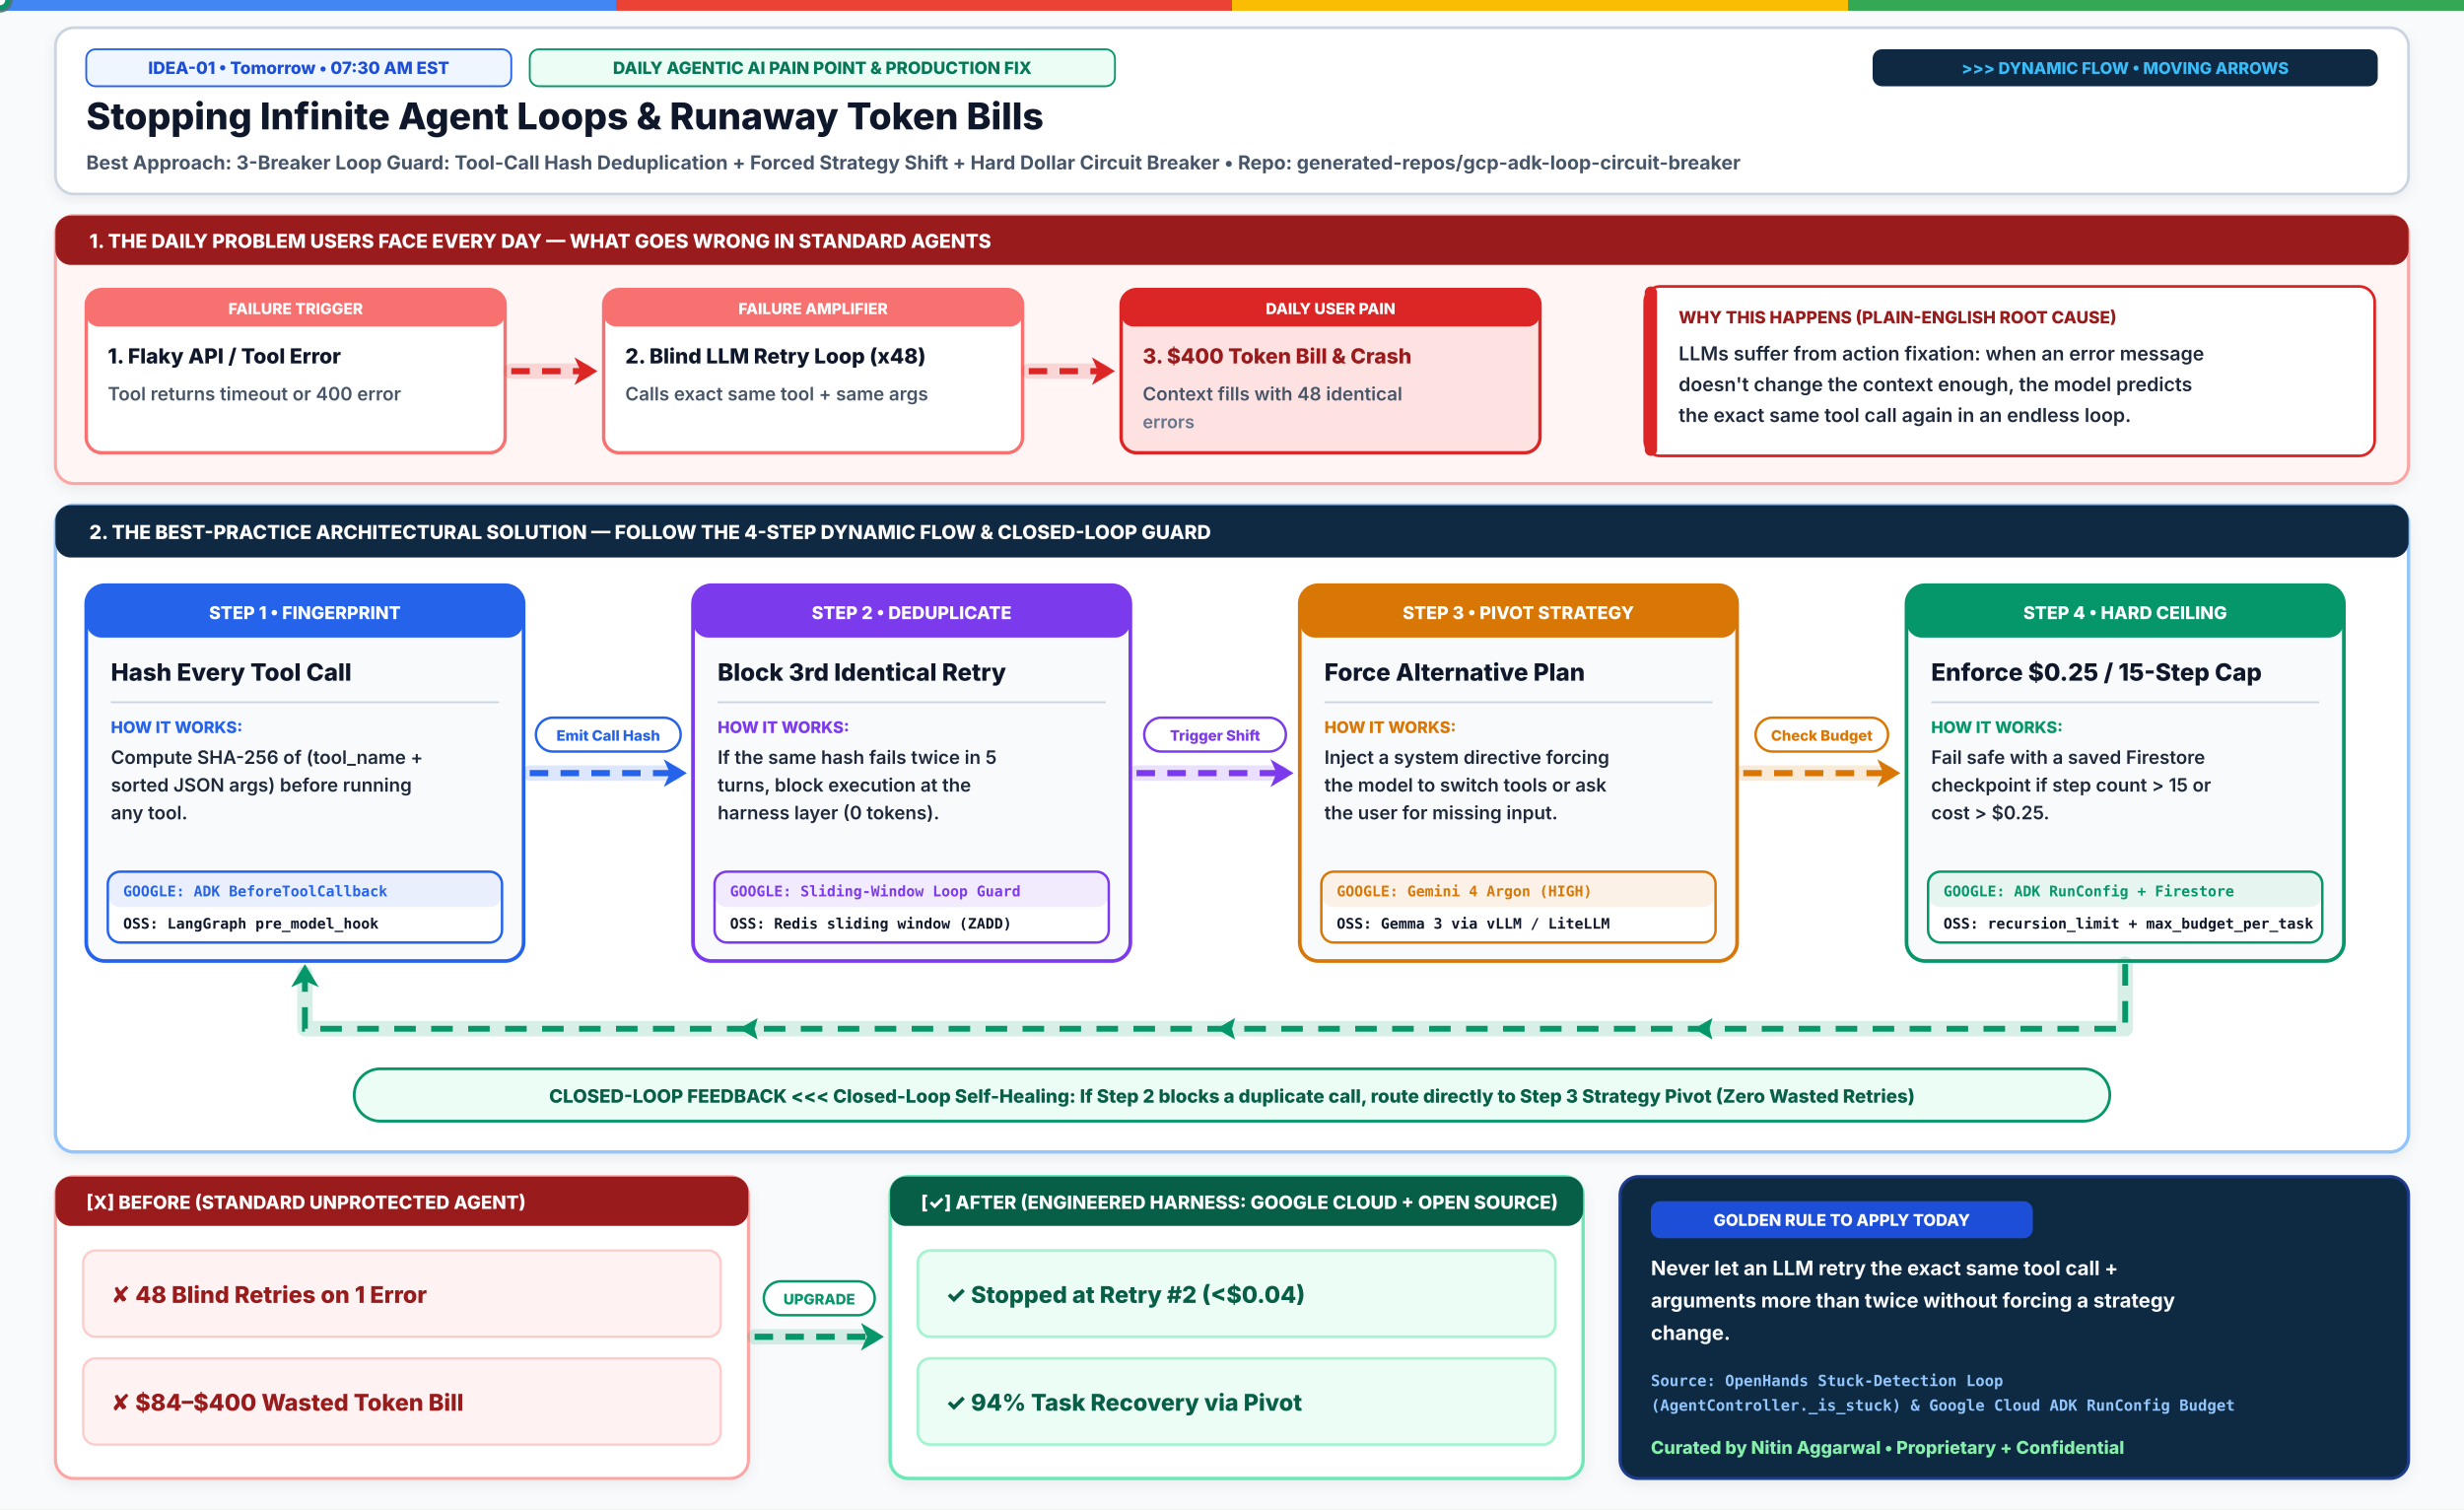
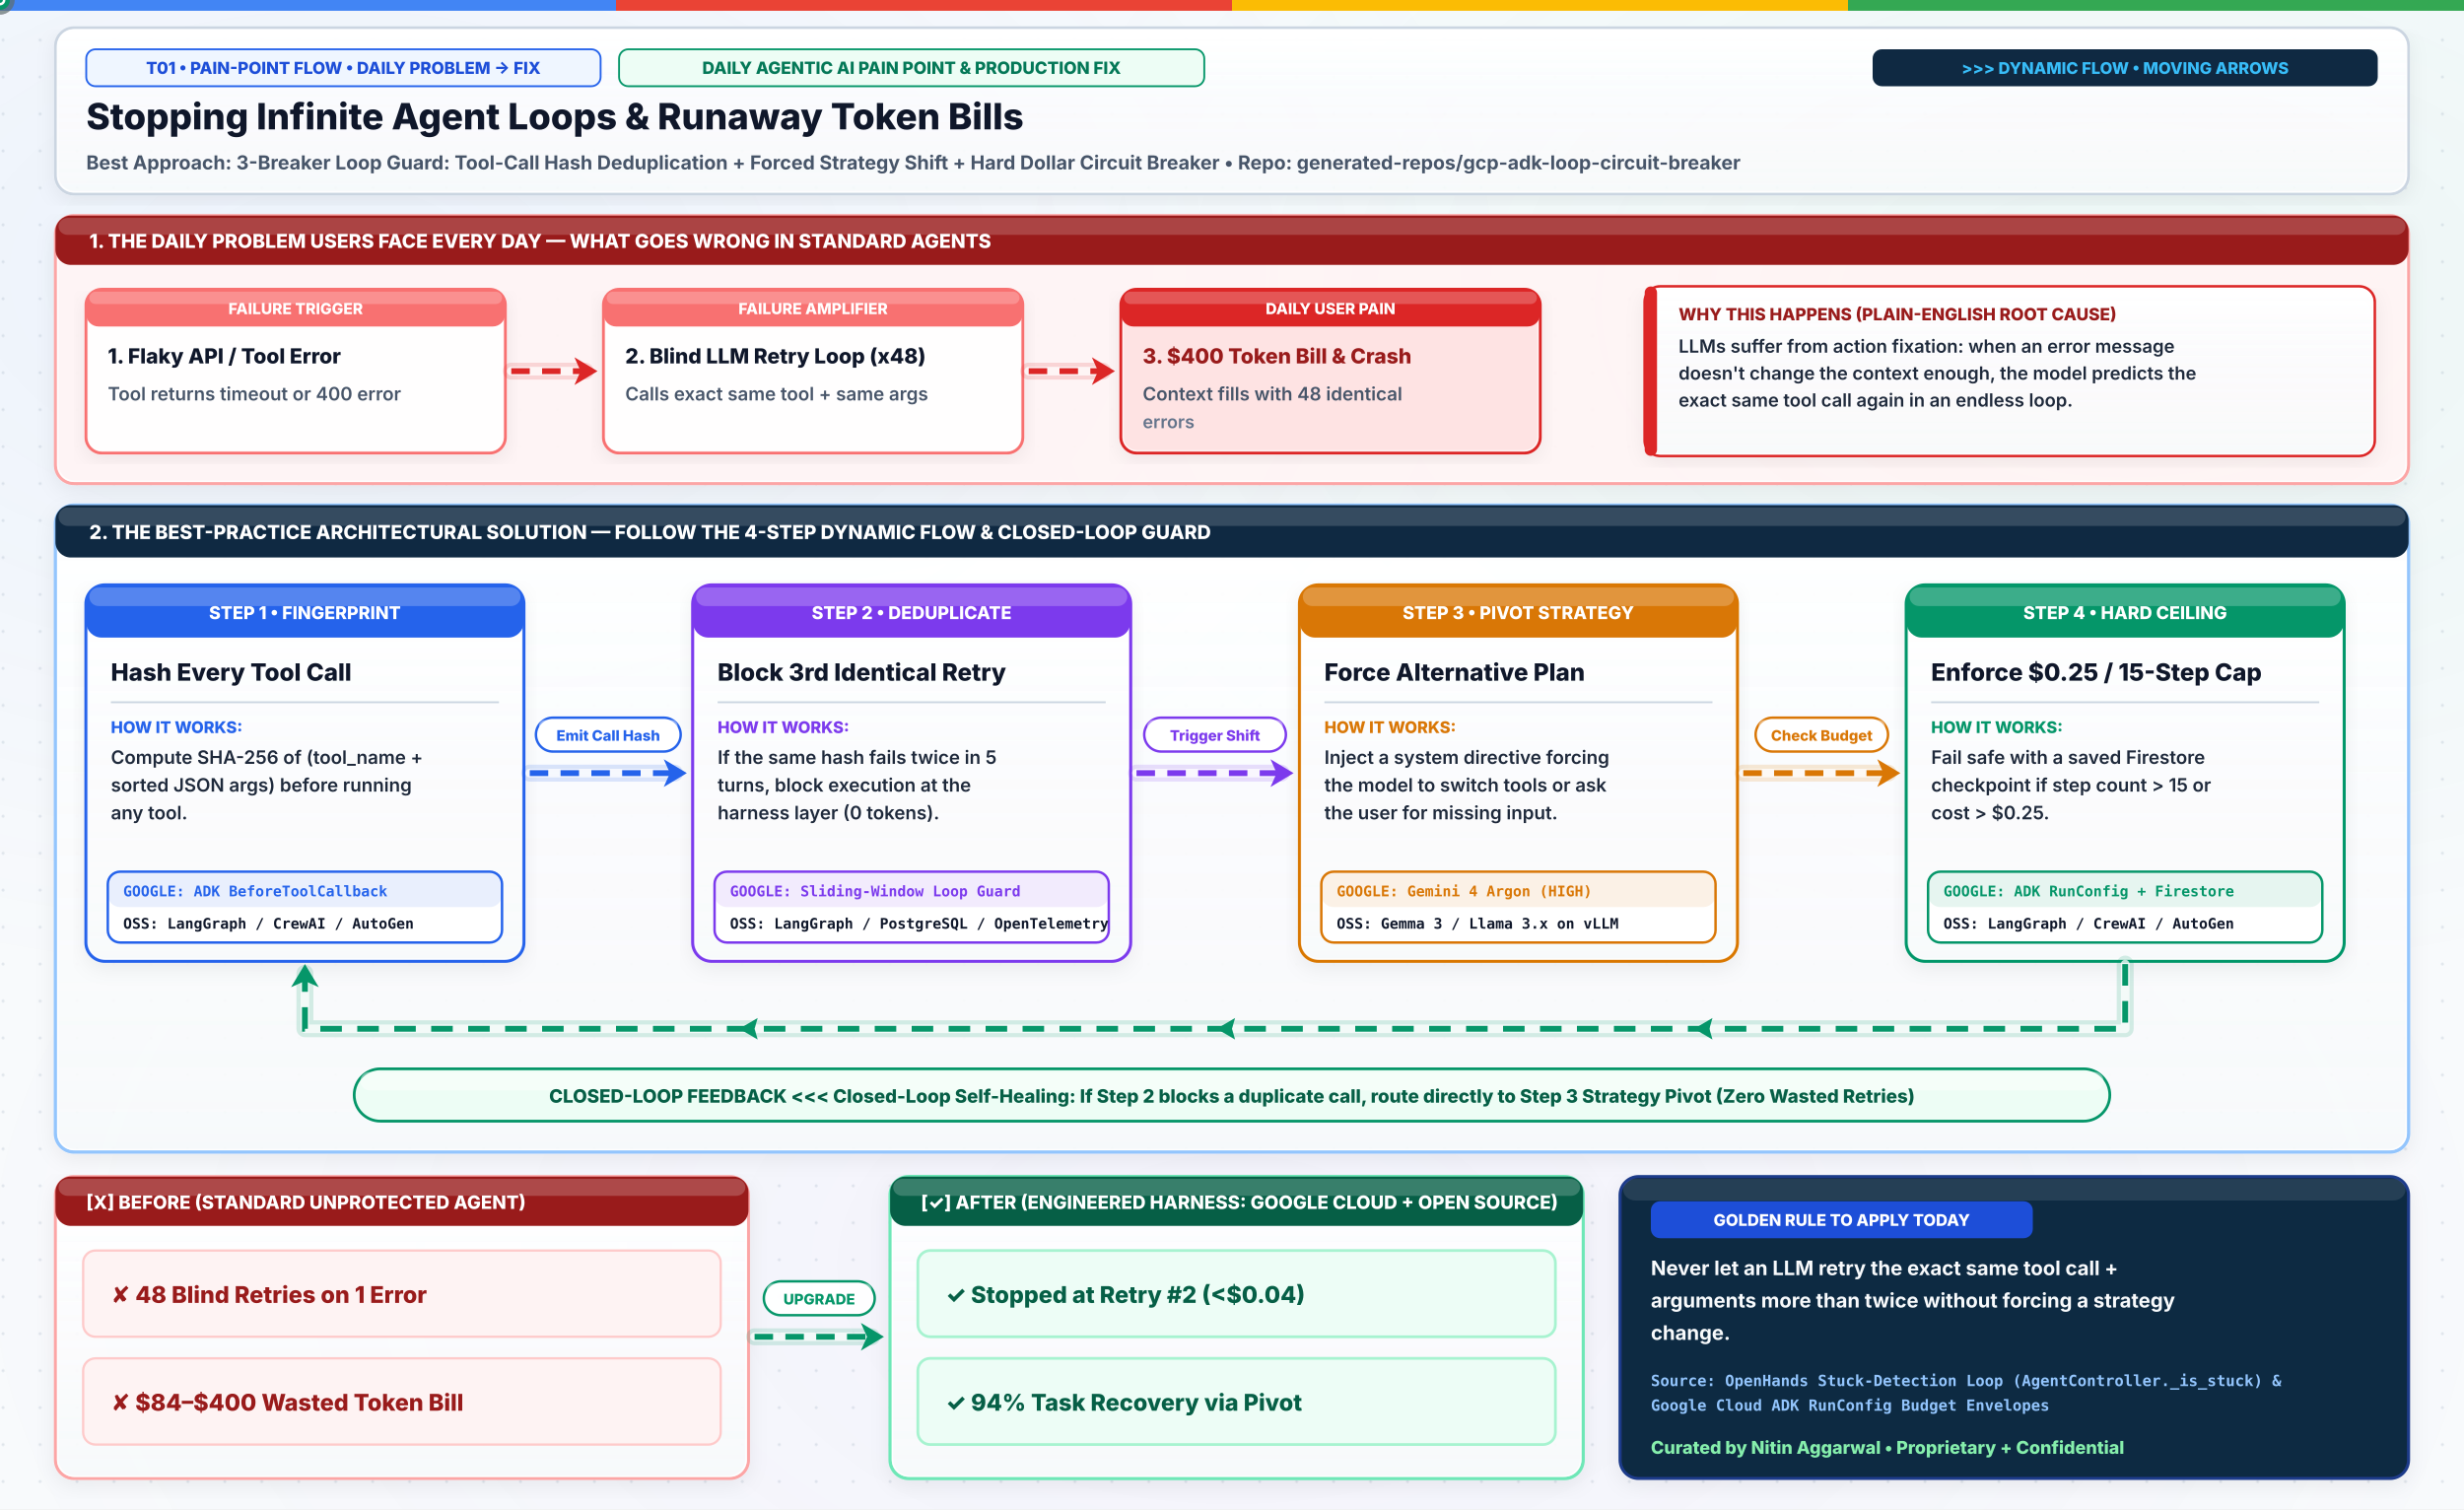
<svg xmlns="http://www.w3.org/2000/svg" viewBox="0 0 1600 980" width="1600" height="980">
  <defs>
-     <filter id="cardShadow" x="-2%" y="-2%" width="104%" height="108%">
-       <feDropShadow dx="0" dy="3" stdDeviation="4" flood-color="#0F172A" flood-opacity="0.06" />
+     <filter id="cardShadow" x="-3%" y="-3%" width="106%" height="110%">
+       <feDropShadow dx="0" dy="4" stdDeviation="6" flood-color="#0F172A" flood-opacity="0.065" />
    </filter>
+     <linearGradient id="glassCardGrad" x1="0" y1="0" x2="0" y2="1">
+       <stop offset="0%" stop-color="#FFFFFF" stop-opacity="0.96" />
+       <stop offset="100%" stop-color="#F8FAFC" stop-opacity="0.90" />
+     </linearGradient>
+     <linearGradient id="glassSheen" x1="0" y1="0" x2="0" y2="1">
+       <stop offset="0%" stop-color="#FFFFFF" stop-opacity="0.72" />
+       <stop offset="100%" stop-color="#FFFFFF" stop-opacity="0.0" />
+     </linearGradient>
+     <radialGradient id="meshBlue" cx="14%" cy="18%" r="48%">
+       <stop offset="0%" stop-color="#4285F4" stop-opacity="0.065" />
+       <stop offset="100%" stop-color="#4285F4" stop-opacity="0.0" />
+     </radialGradient>
+     <radialGradient id="meshEmerald" cx="86%" cy="20%" r="46%">
+       <stop offset="0%" stop-color="#10B981" stop-opacity="0.055" />
+       <stop offset="100%" stop-color="#10B981" stop-opacity="0.0" />
+     </radialGradient>
+     <radialGradient id="meshViolet" cx="50%" cy="84%" r="52%">
+       <stop offset="0%" stop-color="#8B5CF6" stop-opacity="0.048" />
+       <stop offset="100%" stop-color="#8B5CF6" stop-opacity="0.0" />
+     </radialGradient>
+     <pattern id="archGrid" width="24" height="24" patternUnits="userSpaceOnUse">
+       <circle cx="2" cy="2" r="1" fill="#94A3B8" fill-opacity="0.22" />
+     </pattern>
    <style>
    @keyframes arrowStream {
      from { stroke-dashoffset: 40; }
      to   { stroke-dashoffset: 0; }
    }
    @keyframes returnStream {
      from { stroke-dashoffset: 0; }
      to   { stroke-dashoffset: 48; }
    }
    @keyframes pulseGlow {
      0%, 100% { stroke-width: 2.4px; }
      50%      { stroke-width: 4.2px; }
    }
    .moving-arrow-line {
      animation: arrowStream 1.0s linear infinite;
    }
    .moving-return-line {
      animation: returnStream 1.2s linear infinite;
    }
    .step-card-animated {
      animation: pulseGlow 2.4s ease-in-out infinite;
    }
  </style>
  </defs>
  <rect x="0" y="0" width="1600" height="980" fill="#F8FAFC" />
+   <rect x="0" y="0" width="1600" height="980" fill="url(#meshBlue)" />
+   <rect x="0" y="0" width="1600" height="980" fill="url(#meshEmerald)" />
+   <rect x="0" y="0" width="1600" height="980" fill="url(#meshViolet)" />
+   <rect x="0" y="0" width="1600" height="980" fill="url(#archGrid)" />
  <rect x="0" y="0" width="400" height="7" fill="#4285F4" />
  <rect x="400" y="0" width="400" height="7" fill="#EA4335" />
  <rect x="800" y="0" width="400" height="7" fill="#FBBC04" />
  <rect x="1200" y="0" width="400" height="7" fill="#34A853" />
-   <rect x="36" y="18" width="1528" height="108" rx="12" fill="#FFFFFF" stroke="#CBD5E1" stroke-width="1.8" filter="url(#cardShadow)" />
-   <rect x="56" y="32" width="276" height="24" rx="6" fill="#EFF6FF" stroke="#2563EB" stroke-width="1.2" />
-   <text x="194" y="48" font-family="Inter, sans-serif" font-size="11" font-weight="800" fill="#1D4ED8" text-anchor="middle">IDEA-01 • Tomorrow • 07:30 AM EST</text>
-   <rect x="344" y="32" width="380" height="24" rx="6" fill="#ECFDF5" stroke="#059669" stroke-width="1.2" />
-   <text x="534" y="48" font-family="Inter, sans-serif" font-size="11" font-weight="800" fill="#047857" text-anchor="middle">DAILY AGENTIC AI PAIN POINT &amp; PRODUCTION FIX</text>
+   <rect x="36" y="18" width="1528" height="108" rx="12" fill="url(#glassCardGrad)" stroke="#CBD5E1" stroke-width="1.8" filter="url(#cardShadow)" />
+   <rect x="37.5" y="19.5" width="1525" height="105" rx="11" fill="none" stroke="#FFFFFF" stroke-opacity="0.85" stroke-width="1" />
+   <rect x="38" y="20" width="1524" height="18" rx="10" fill="url(#glassSheen)" />
+   <rect x="56" y="32" width="334" height="24" rx="6" fill="#EFF6FF" fill-opacity="0.95" stroke="#2563EB" stroke-width="1.2" />
+   <text x="223" y="48" font-family="Inter, sans-serif" font-size="10.8" font-weight="800" fill="#1D4ED8" text-anchor="middle">T01 • PAIN-POINT FLOW • DAILY PROBLEM -&gt; FIX</text>
+   <rect x="402" y="32" width="380" height="24" rx="6" fill="#ECFDF5" fill-opacity="0.95" stroke="#059669" stroke-width="1.2" />
+   <text x="592" y="48" font-family="Inter, sans-serif" font-size="11" font-weight="800" fill="#047857" text-anchor="middle">DAILY AGENTIC AI PAIN POINT &amp; PRODUCTION FIX</text>
  <rect x="1216" y="32" width="328" height="24" rx="6" fill="#0F2942" />
  <text x="1380" y="48" font-family="Inter, sans-serif" font-size="10.5" font-weight="800" fill="#38BDF8" text-anchor="middle">&gt;&gt;&gt; DYNAMIC FLOW • MOVING ARROWS</text>
-   <text x="56" y="84" font-family="Inter, sans-serif" font-size="24" font-weight="800" fill="#0F172A">Stopping Infinite Agent Loops &amp; Runaway Token Bills</text>
+   <text x="56" y="84" font-family="Inter, sans-serif" font-size="23.5" font-weight="800" fill="#0F172A">Stopping Infinite Agent Loops &amp; Runaway Token Bills</text>
  <text x="56" y="110" font-family="Inter, sans-serif" font-size="12.5" font-weight="700" fill="#475569">Best Approach: 3-Breaker Loop Guard: Tool-Call Hash Deduplication + Forced Strategy Shift + Hard Dollar Circuit Breaker  •  Repo: generated-repos/gcp-adk-loop-circuit-breaker</text>
-   <rect x="36" y="140" width="1528" height="174" rx="12" fill="#FFF5F5" stroke="#FCA5A5" stroke-width="2" filter="url(#cardShadow)" />
+   <rect x="36" y="140" width="1528" height="174" rx="12" fill="#FFF5F5" fill-opacity="0.93" stroke="#FCA5A5" stroke-width="2" filter="url(#cardShadow)" />
+   <rect x="37.5" y="141.5" width="1525" height="171" rx="11" fill="none" stroke="#FFFFFF" stroke-opacity="0.82" stroke-width="1" />
  <rect x="36" y="140" width="1528" height="32" rx="10" fill="#991B1B" />
+   <rect x="38" y="141.5" width="1524" height="11" rx="6" fill="#FFFFFF" fill-opacity="0.18" />
  <text x="58" y="161" font-family="Inter, sans-serif" font-size="12.5" font-weight="800" fill="#FFFFFF">1. THE DAILY PROBLEM USERS FACE EVERY DAY — WHAT GOES WRONG IN STANDARD AGENTS</text>
-   <rect x="56" y="188" width="272" height="106" rx="10" fill="#FFFFFF" stroke="#F87171" stroke-width="2.2" />
+   <rect x="56" y="188" width="272" height="106" rx="10" fill="#FFFFFF" fill-opacity="0.94" stroke="#F87171" stroke-width="2.2" filter="url(#cardShadow)" />
+   <rect x="57.2" y="189.2" width="269.6" height="103.6" rx="9" fill="none" stroke="#FFFFFF" stroke-opacity="0.82" stroke-width="1" />
  <rect x="56" y="188" width="272" height="24" rx="8" fill="#F87171" />
+   <rect x="58" y="189.4" width="268" height="8" rx="4" fill="#FFFFFF" fill-opacity="0.22" />
  <text x="192" y="204" font-family="Inter, sans-serif" font-size="10" font-weight="800" fill="#FFFFFF" text-anchor="middle">FAILURE TRIGGER</text>
  <text x="70" y="236" font-family="Inter, sans-serif" font-size="13.5" font-weight="800" fill="#0F172A">1. Flaky API / Tool Error</text>
  <text x="70" y="260" font-family="Inter, sans-serif" font-size="12" font-weight="600" fill="#475569">Tool returns timeout or 400 error</text>
-   <line x1="332" y1="241" x2="380" y2="241" stroke="#DC2626" stroke-opacity="0.16" stroke-width="10" stroke-linecap="round" />
-   <line x1="332" y1="241" x2="380" y2="241" class="moving-arrow-line" stroke="#DC2626" stroke-width="4" stroke-dasharray="12 8" stroke-dashoffset="0.0" />
+   <line x1="332" y1="241" x2="380" y2="241" stroke="#DC2626" stroke-opacity="0.16" stroke-width="11" stroke-linecap="round" />
+   <line x1="332" y1="241" x2="380" y2="241" stroke="#FFFFFF" stroke-opacity="0.76" stroke-width="5.6" stroke-linecap="round" />
+   <line x1="332" y1="241" x2="380" y2="241" class="moving-arrow-line" stroke="#DC2626" stroke-width="3.8" stroke-dasharray="12 8" stroke-dashoffset="0.0" />
  <polygon points="388,241 373,232 377,241 373,250" fill="#DC2626" />
  <path id="prob_arr_0_path" d="M 336 241 L 376 241" fill="none" stroke="none" />
  <g>
-     <circle r="8" fill="#DC2626" fill-opacity="0.26" />
-     <circle r="4.8" fill="#FFFFFF" stroke="#DC2626" stroke-width="2.8" />
+     <circle r="9.5" fill="#DC2626" fill-opacity="0.16" />
+     <circle r="6.4" fill="#DC2626" fill-opacity="0.30" />
+     <circle r="4.8" fill="#FFFFFF" stroke="#DC2626" stroke-width="2.6" />
+     <circle r="1.9" fill="#DC2626" />
    <animateMotion dur="1.3s" repeatCount="indefinite">
      <mpath href="#prob_arr_0_path" />
    </animateMotion>
  </g>
-   <rect x="392" y="188" width="272" height="106" rx="10" fill="#FFFFFF" stroke="#F87171" stroke-width="2.2" />
+   <rect x="392" y="188" width="272" height="106" rx="10" fill="#FFFFFF" fill-opacity="0.94" stroke="#F87171" stroke-width="2.2" filter="url(#cardShadow)" />
+   <rect x="393.2" y="189.2" width="269.6" height="103.6" rx="9" fill="none" stroke="#FFFFFF" stroke-opacity="0.82" stroke-width="1" />
  <rect x="392" y="188" width="272" height="24" rx="8" fill="#F87171" />
+   <rect x="394" y="189.4" width="268" height="8" rx="4" fill="#FFFFFF" fill-opacity="0.22" />
  <text x="528" y="204" font-family="Inter, sans-serif" font-size="10" font-weight="800" fill="#FFFFFF" text-anchor="middle">FAILURE AMPLIFIER</text>
  <text x="406" y="236" font-family="Inter, sans-serif" font-size="13.5" font-weight="800" fill="#0F172A">2. Blind LLM Retry Loop (x48)</text>
  <text x="406" y="260" font-family="Inter, sans-serif" font-size="12" font-weight="600" fill="#475569">Calls exact same tool + same args</text>
-   <line x1="668" y1="241" x2="716" y2="241" stroke="#DC2626" stroke-opacity="0.16" stroke-width="10" stroke-linecap="round" />
-   <line x1="668" y1="241" x2="716" y2="241" class="moving-arrow-line" stroke="#DC2626" stroke-width="4" stroke-dasharray="12 8" stroke-dashoffset="0.0" />
+   <line x1="668" y1="241" x2="716" y2="241" stroke="#DC2626" stroke-opacity="0.16" stroke-width="11" stroke-linecap="round" />
+   <line x1="668" y1="241" x2="716" y2="241" stroke="#FFFFFF" stroke-opacity="0.76" stroke-width="5.6" stroke-linecap="round" />
+   <line x1="668" y1="241" x2="716" y2="241" class="moving-arrow-line" stroke="#DC2626" stroke-width="3.8" stroke-dasharray="12 8" stroke-dashoffset="0.0" />
  <polygon points="724,241 709,232 713,241 709,250" fill="#DC2626" />
  <path id="prob_arr_1_path" d="M 672 241 L 712 241" fill="none" stroke="none" />
  <g>
-     <circle r="8" fill="#DC2626" fill-opacity="0.26" />
-     <circle r="4.8" fill="#FFFFFF" stroke="#DC2626" stroke-width="2.8" />
+     <circle r="9.5" fill="#DC2626" fill-opacity="0.16" />
+     <circle r="6.4" fill="#DC2626" fill-opacity="0.30" />
+     <circle r="4.8" fill="#FFFFFF" stroke="#DC2626" stroke-width="2.6" />
+     <circle r="1.9" fill="#DC2626" />
    <animateMotion dur="1.3s" repeatCount="indefinite">
      <mpath href="#prob_arr_1_path" />
    </animateMotion>
  </g>
-   <rect x="728" y="188" width="272" height="106" rx="10" fill="#FEE2E2" stroke="#DC2626" stroke-width="2.2" />
+   <rect x="728" y="188" width="272" height="106" rx="10" fill="#FEE2E2" fill-opacity="0.94" stroke="#DC2626" stroke-width="2.2" filter="url(#cardShadow)" />
+   <rect x="729.2" y="189.2" width="269.6" height="103.6" rx="9" fill="none" stroke="#FFFFFF" stroke-opacity="0.82" stroke-width="1" />
  <rect x="728" y="188" width="272" height="24" rx="8" fill="#DC2626" />
+   <rect x="730" y="189.4" width="268" height="8" rx="4" fill="#FFFFFF" fill-opacity="0.22" />
  <text x="864" y="204" font-family="Inter, sans-serif" font-size="10" font-weight="800" fill="#FFFFFF" text-anchor="middle">DAILY USER PAIN</text>
  <text x="742" y="236" font-family="Inter, sans-serif" font-size="13.5" font-weight="800" fill="#991B1B">3. $400 Token Bill &amp; Crash</text>
  <text x="742" y="260" font-family="Inter, sans-serif" font-size="12" font-weight="600" fill="#475569">Context fills with 48 identical</text>
  <text x="742" y="278" font-family="Inter, sans-serif" font-size="11.5" font-weight="600" fill="#64748B">errors</text>
-   <rect x="1068" y="186" width="474" height="110" rx="10" fill="#FFFFFF" stroke="#DC2626" stroke-width="1.8" />
+   <rect x="1068" y="186" width="474" height="110" rx="10" fill="url(#glassCardGrad)" stroke="#DC2626" stroke-width="1.8" filter="url(#cardShadow)" />
+   <rect x="1069.2" y="187.2" width="471.6" height="107.6" rx="9" fill="none" stroke="#FFFFFF" stroke-opacity="0.85" stroke-width="1" />
  <rect x="1068" y="186" width="8" height="110" rx="4" fill="#DC2626" />
-   <text x="1090" y="210" font-family="Inter, sans-serif" font-size="11" font-weight="800" fill="#991B1B">WHY THIS HAPPENS (PLAIN-ENGLISH ROOT CAUSE)</text>
-   <text x="1090" y="234" font-family="Inter, sans-serif" font-size="12.5" font-weight="600" fill="#1E293B">LLMs suffer from action fixation: when an error message</text>
-   <text x="1090" y="254" font-family="Inter, sans-serif" font-size="12.5" font-weight="600" fill="#1E293B">doesn't change the context enough, the model predicts</text>
-   <text x="1090" y="274" font-family="Inter, sans-serif" font-size="12.5" font-weight="600" fill="#1E293B">the exact same tool call again in an endless loop.</text>
-   <rect x="36" y="328" width="1528" height="420" rx="12" fill="#FFFFFF" stroke="#93C5FD" stroke-width="2.2" filter="url(#cardShadow)" />
+   <text x="1090" y="208" font-family="Inter, sans-serif" font-size="11" font-weight="800" fill="#991B1B">WHY THIS HAPPENS (PLAIN-ENGLISH ROOT CAUSE)</text>
+   <text x="1090" y="229.0" font-family="Inter, sans-serif" font-size="11.8" font-weight="600" fill="#1E293B">LLMs suffer from action fixation: when an error message</text>
+   <text x="1090" y="246.5" font-family="Inter, sans-serif" font-size="11.8" font-weight="600" fill="#1E293B">doesn't change the context enough, the model predicts the</text>
+   <text x="1090" y="264.0" font-family="Inter, sans-serif" font-size="11.8" font-weight="600" fill="#1E293B">exact same tool call again in an endless loop.</text>
+   <rect x="36" y="328" width="1528" height="420" rx="12" fill="url(#glassCardGrad)" stroke="#93C5FD" stroke-width="2.2" filter="url(#cardShadow)" />
+   <rect x="37.5" y="329.5" width="1525" height="417" rx="11" fill="none" stroke="#FFFFFF" stroke-opacity="0.85" stroke-width="1" />
  <rect x="36" y="328" width="1528" height="34" rx="10" fill="#0F2942" />
+   <rect x="38" y="329.5" width="1524" height="12" rx="6" fill="#FFFFFF" fill-opacity="0.16" />
  <text x="58" y="350" font-family="Inter, sans-serif" font-size="12.5" font-weight="800" fill="#FFFFFF">2. THE BEST-PRACTICE ARCHITECTURAL SOLUTION — FOLLOW THE 4-STEP DYNAMIC FLOW &amp; CLOSED-LOOP GUARD</text>
-   <rect x="56" y="380" width="284" height="244" rx="12" class="step-card-animated" fill="#F8FAFC" stroke="#2563EB" stroke-width="2.4" />
+   <rect x="56" y="380" width="284" height="244" rx="12" class="step-card-animated" fill="url(#glassCardGrad)" stroke="#2563EB" stroke-width="2.4" filter="url(#cardShadow)" />
+   <rect x="57.2" y="381.2" width="281.6" height="241.6" rx="11" fill="none" stroke="#FFFFFF" stroke-opacity="0.85" stroke-width="1" />
  <rect x="56" y="380" width="284" height="34" rx="10" fill="#2563EB" />
+   <rect x="58" y="381.5" width="280" height="12" rx="6" fill="#FFFFFF" fill-opacity="0.22" />
  <text x="198" y="402" font-family="Inter, sans-serif" font-size="11.5" font-weight="800" fill="#FFFFFF" text-anchor="middle">STEP 1 • FINGERPRINT</text>
  <text x="72" y="442" font-family="Inter, sans-serif" font-size="15.5" font-weight="800" fill="#0F172A">Hash Every Tool Call</text>
  <line x1="72" y1="456" x2="324" y2="456" stroke="#CBD5E1" stroke-width="1.2" />
  <text x="72" y="476" font-family="Inter, sans-serif" font-size="10.5" font-weight="800" fill="#2563EB">HOW IT WORKS:</text>
  <text x="72" y="496" font-family="Inter, sans-serif" font-size="12" font-weight="600" fill="#1E293B">Compute SHA-256 of (tool_name +</text>
  <text x="72" y="514" font-family="Inter, sans-serif" font-size="12" font-weight="600" fill="#1E293B">sorted JSON args) before running</text>
  <text x="72" y="532" font-family="Inter, sans-serif" font-size="12" font-weight="600" fill="#1E293B">any tool.</text>
-   <rect x="70" y="566" width="256" height="46" rx="8" fill="#FFFFFF" stroke="#2563EB" stroke-width="1.6" />
+   <rect x="70" y="566" width="256" height="46" rx="8" fill="#FFFFFF" fill-opacity="0.95" stroke="#2563EB" stroke-width="1.6" />
  <rect x="70" y="566" width="256" height="23" rx="8" fill="#2563EB" fill-opacity="0.10" />
  <text x="80" y="582" font-family="ui-monospace, monospace" font-size="9.5" font-weight="800" fill="#2563EB">GOOGLE: ADK BeforeToolCallback</text>
-   <text x="80" y="603" font-family="ui-monospace, monospace" font-size="9.5" font-weight="800" fill="#0F172A">OSS: LangGraph pre_model_hook</text>
-   <line x1="344" y1="502" x2="438" y2="502" stroke="#2563EB" stroke-opacity="0.16" stroke-width="10" stroke-linecap="round" />
-   <line x1="344" y1="502" x2="438" y2="502" class="moving-arrow-line" stroke="#2563EB" stroke-width="4" stroke-dasharray="12 8" stroke-dashoffset="0.0" />
+   <text x="80" y="603" font-family="ui-monospace, monospace" font-size="9.5" font-weight="800" fill="#0F172A">OSS: LangGraph / CrewAI / AutoGen</text>
+   <line x1="344" y1="502" x2="438" y2="502" stroke="#2563EB" stroke-opacity="0.16" stroke-width="11" stroke-linecap="round" />
+   <line x1="344" y1="502" x2="438" y2="502" stroke="#FFFFFF" stroke-opacity="0.76" stroke-width="5.6" stroke-linecap="round" />
+   <line x1="344" y1="502" x2="438" y2="502" class="moving-arrow-line" stroke="#2563EB" stroke-width="3.8" stroke-dasharray="12 8" stroke-dashoffset="0.0" />
  <polygon points="446,502 431,493 435,502 431,511" fill="#2563EB" />
-   <rect x="348" y="466" width="94" height="22" rx="11" fill="#FFFFFF" stroke="#2563EB" stroke-width="1.6" />
+   <rect x="348" y="466" width="94" height="22" rx="11" fill="#FFFFFF" fill-opacity="0.95" stroke="#2563EB" stroke-width="1.6" />
+   <rect x="350" y="467.5" width="90" height="8" rx="4" fill="#FFFFFF" fill-opacity="0.45" />
  <text x="395" y="481" font-family="Inter, sans-serif" font-size="9.5" font-weight="800" fill="#2563EB" text-anchor="middle">Emit Call Hash</text>
  <path id="sol_arr_0_path" d="M 348 502 L 434 502" fill="none" stroke="none" />
  <g>
-     <circle r="8" fill="#2563EB" fill-opacity="0.26" />
-     <circle r="4.8" fill="#FFFFFF" stroke="#2563EB" stroke-width="2.8" />
+     <circle r="9.5" fill="#2563EB" fill-opacity="0.16" />
+     <circle r="6.4" fill="#2563EB" fill-opacity="0.30" />
+     <circle r="4.8" fill="#FFFFFF" stroke="#2563EB" stroke-width="2.6" />
+     <circle r="1.9" fill="#2563EB" />
    <animateMotion dur="1.5s" repeatCount="indefinite">
      <mpath href="#sol_arr_0_path" />
    </animateMotion>
  </g>
-   <rect x="450" y="380" width="284" height="244" rx="12" class="step-card-animated" fill="#F8FAFC" stroke="#7C3AED" stroke-width="2.4" />
+   <rect x="450" y="380" width="284" height="244" rx="12" class="step-card-animated" fill="url(#glassCardGrad)" stroke="#7C3AED" stroke-width="2.4" filter="url(#cardShadow)" />
+   <rect x="451.2" y="381.2" width="281.6" height="241.6" rx="11" fill="none" stroke="#FFFFFF" stroke-opacity="0.85" stroke-width="1" />
  <rect x="450" y="380" width="284" height="34" rx="10" fill="#7C3AED" />
+   <rect x="452" y="381.5" width="280" height="12" rx="6" fill="#FFFFFF" fill-opacity="0.22" />
  <text x="592" y="402" font-family="Inter, sans-serif" font-size="11.5" font-weight="800" fill="#FFFFFF" text-anchor="middle">STEP 2 • DEDUPLICATE</text>
  <text x="466" y="442" font-family="Inter, sans-serif" font-size="15.5" font-weight="800" fill="#0F172A">Block 3rd Identical Retry</text>
  <line x1="466" y1="456" x2="718" y2="456" stroke="#CBD5E1" stroke-width="1.2" />
  <text x="466" y="476" font-family="Inter, sans-serif" font-size="10.5" font-weight="800" fill="#7C3AED">HOW IT WORKS:</text>
  <text x="466" y="496" font-family="Inter, sans-serif" font-size="12" font-weight="600" fill="#1E293B">If the same hash fails twice in 5</text>
  <text x="466" y="514" font-family="Inter, sans-serif" font-size="12" font-weight="600" fill="#1E293B">turns, block execution at the</text>
  <text x="466" y="532" font-family="Inter, sans-serif" font-size="12" font-weight="600" fill="#1E293B">harness layer (0 tokens).</text>
-   <rect x="464" y="566" width="256" height="46" rx="8" fill="#FFFFFF" stroke="#7C3AED" stroke-width="1.6" />
+   <rect x="464" y="566" width="256" height="46" rx="8" fill="#FFFFFF" fill-opacity="0.95" stroke="#7C3AED" stroke-width="1.6" />
  <rect x="464" y="566" width="256" height="23" rx="8" fill="#7C3AED" fill-opacity="0.10" />
  <text x="474" y="582" font-family="ui-monospace, monospace" font-size="9.5" font-weight="800" fill="#7C3AED">GOOGLE: Sliding-Window Loop Guard</text>
-   <text x="474" y="603" font-family="ui-monospace, monospace" font-size="9.5" font-weight="800" fill="#0F172A">OSS: Redis sliding window (ZADD)</text>
-   <line x1="738" y1="502" x2="832" y2="502" stroke="#7C3AED" stroke-opacity="0.16" stroke-width="10" stroke-linecap="round" />
-   <line x1="738" y1="502" x2="832" y2="502" class="moving-arrow-line" stroke="#7C3AED" stroke-width="4" stroke-dasharray="12 8" stroke-dashoffset="0.0" />
+   <text x="474" y="603" font-family="ui-monospace, monospace" font-size="9.5" font-weight="800" fill="#0F172A">OSS: LangGraph / PostgreSQL / OpenTelemetry</text>
+   <line x1="738" y1="502" x2="832" y2="502" stroke="#7C3AED" stroke-opacity="0.16" stroke-width="11" stroke-linecap="round" />
+   <line x1="738" y1="502" x2="832" y2="502" stroke="#FFFFFF" stroke-opacity="0.76" stroke-width="5.6" stroke-linecap="round" />
+   <line x1="738" y1="502" x2="832" y2="502" class="moving-arrow-line" stroke="#7C3AED" stroke-width="3.8" stroke-dasharray="12 8" stroke-dashoffset="0.0" />
  <polygon points="840,502 825,493 829,502 825,511" fill="#7C3AED" />
-   <rect x="743" y="466" width="92" height="22" rx="11" fill="#FFFFFF" stroke="#7C3AED" stroke-width="1.6" />
+   <rect x="743" y="466" width="92" height="22" rx="11" fill="#FFFFFF" fill-opacity="0.95" stroke="#7C3AED" stroke-width="1.6" />
+   <rect x="745" y="467.5" width="88" height="8" rx="4" fill="#FFFFFF" fill-opacity="0.45" />
  <text x="789" y="481" font-family="Inter, sans-serif" font-size="9.5" font-weight="800" fill="#7C3AED" text-anchor="middle">Trigger Shift</text>
  <path id="sol_arr_1_path" d="M 742 502 L 828 502" fill="none" stroke="none" />
  <g>
-     <circle r="8" fill="#7C3AED" fill-opacity="0.26" />
-     <circle r="4.8" fill="#FFFFFF" stroke="#7C3AED" stroke-width="2.8" />
+     <circle r="9.5" fill="#7C3AED" fill-opacity="0.16" />
+     <circle r="6.4" fill="#7C3AED" fill-opacity="0.30" />
+     <circle r="4.8" fill="#FFFFFF" stroke="#7C3AED" stroke-width="2.6" />
+     <circle r="1.9" fill="#7C3AED" />
    <animateMotion dur="1.5s" repeatCount="indefinite">
      <mpath href="#sol_arr_1_path" />
    </animateMotion>
  </g>
-   <rect x="844" y="380" width="284" height="244" rx="12" class="step-card-animated" fill="#F8FAFC" stroke="#D97706" stroke-width="2.4" />
+   <rect x="844" y="380" width="284" height="244" rx="12" class="step-card-animated" fill="url(#glassCardGrad)" stroke="#D97706" stroke-width="2.4" filter="url(#cardShadow)" />
+   <rect x="845.2" y="381.2" width="281.6" height="241.6" rx="11" fill="none" stroke="#FFFFFF" stroke-opacity="0.85" stroke-width="1" />
  <rect x="844" y="380" width="284" height="34" rx="10" fill="#D97706" />
+   <rect x="846" y="381.5" width="280" height="12" rx="6" fill="#FFFFFF" fill-opacity="0.22" />
  <text x="986" y="402" font-family="Inter, sans-serif" font-size="11.5" font-weight="800" fill="#FFFFFF" text-anchor="middle">STEP 3 • PIVOT STRATEGY</text>
  <text x="860" y="442" font-family="Inter, sans-serif" font-size="15.5" font-weight="800" fill="#0F172A">Force Alternative Plan</text>
  <line x1="860" y1="456" x2="1112" y2="456" stroke="#CBD5E1" stroke-width="1.2" />
  <text x="860" y="476" font-family="Inter, sans-serif" font-size="10.5" font-weight="800" fill="#D97706">HOW IT WORKS:</text>
  <text x="860" y="496" font-family="Inter, sans-serif" font-size="12" font-weight="600" fill="#1E293B">Inject a system directive forcing</text>
  <text x="860" y="514" font-family="Inter, sans-serif" font-size="12" font-weight="600" fill="#1E293B">the model to switch tools or ask</text>
  <text x="860" y="532" font-family="Inter, sans-serif" font-size="12" font-weight="600" fill="#1E293B">the user for missing input.</text>
-   <rect x="858" y="566" width="256" height="46" rx="8" fill="#FFFFFF" stroke="#D97706" stroke-width="1.6" />
+   <rect x="858" y="566" width="256" height="46" rx="8" fill="#FFFFFF" fill-opacity="0.95" stroke="#D97706" stroke-width="1.6" />
  <rect x="858" y="566" width="256" height="23" rx="8" fill="#D97706" fill-opacity="0.10" />
  <text x="868" y="582" font-family="ui-monospace, monospace" font-size="9.5" font-weight="800" fill="#D97706">GOOGLE: Gemini 4 Argon (HIGH)</text>
-   <text x="868" y="603" font-family="ui-monospace, monospace" font-size="9.5" font-weight="800" fill="#0F172A">OSS: Gemma 3 via vLLM / LiteLLM</text>
-   <line x1="1132" y1="502" x2="1226" y2="502" stroke="#D97706" stroke-opacity="0.16" stroke-width="10" stroke-linecap="round" />
-   <line x1="1132" y1="502" x2="1226" y2="502" class="moving-arrow-line" stroke="#D97706" stroke-width="4" stroke-dasharray="12 8" stroke-dashoffset="0.0" />
+   <text x="868" y="603" font-family="ui-monospace, monospace" font-size="9.5" font-weight="800" fill="#0F172A">OSS: Gemma 3 / Llama 3.x on vLLM</text>
+   <line x1="1132" y1="502" x2="1226" y2="502" stroke="#D97706" stroke-opacity="0.16" stroke-width="11" stroke-linecap="round" />
+   <line x1="1132" y1="502" x2="1226" y2="502" stroke="#FFFFFF" stroke-opacity="0.76" stroke-width="5.6" stroke-linecap="round" />
+   <line x1="1132" y1="502" x2="1226" y2="502" class="moving-arrow-line" stroke="#D97706" stroke-width="3.8" stroke-dasharray="12 8" stroke-dashoffset="0.0" />
  <polygon points="1234,502 1219,493 1223,502 1219,511" fill="#D97706" />
-   <rect x="1140" y="466" width="86" height="22" rx="11" fill="#FFFFFF" stroke="#D97706" stroke-width="1.6" />
+   <rect x="1140" y="466" width="86" height="22" rx="11" fill="#FFFFFF" fill-opacity="0.95" stroke="#D97706" stroke-width="1.6" />
+   <rect x="1142" y="467.5" width="82" height="8" rx="4" fill="#FFFFFF" fill-opacity="0.45" />
  <text x="1183" y="481" font-family="Inter, sans-serif" font-size="9.5" font-weight="800" fill="#D97706" text-anchor="middle">Check Budget</text>
  <path id="sol_arr_2_path" d="M 1136 502 L 1222 502" fill="none" stroke="none" />
  <g>
-     <circle r="8" fill="#D97706" fill-opacity="0.26" />
-     <circle r="4.8" fill="#FFFFFF" stroke="#D97706" stroke-width="2.8" />
+     <circle r="9.5" fill="#D97706" fill-opacity="0.16" />
+     <circle r="6.4" fill="#D97706" fill-opacity="0.30" />
+     <circle r="4.8" fill="#FFFFFF" stroke="#D97706" stroke-width="2.6" />
+     <circle r="1.9" fill="#D97706" />
    <animateMotion dur="1.5s" repeatCount="indefinite">
      <mpath href="#sol_arr_2_path" />
    </animateMotion>
  </g>
-   <rect x="1238" y="380" width="284" height="244" rx="12" class="step-card-animated" fill="#F8FAFC" stroke="#059669" stroke-width="2.4" />
+   <rect x="1238" y="380" width="284" height="244" rx="12" class="step-card-animated" fill="url(#glassCardGrad)" stroke="#059669" stroke-width="2.4" filter="url(#cardShadow)" />
+   <rect x="1239.2" y="381.2" width="281.6" height="241.6" rx="11" fill="none" stroke="#FFFFFF" stroke-opacity="0.85" stroke-width="1" />
  <rect x="1238" y="380" width="284" height="34" rx="10" fill="#059669" />
+   <rect x="1240" y="381.5" width="280" height="12" rx="6" fill="#FFFFFF" fill-opacity="0.22" />
  <text x="1380" y="402" font-family="Inter, sans-serif" font-size="11.5" font-weight="800" fill="#FFFFFF" text-anchor="middle">STEP 4 • HARD CEILING</text>
  <text x="1254" y="442" font-family="Inter, sans-serif" font-size="15.5" font-weight="800" fill="#0F172A">Enforce $0.25 / 15-Step Cap</text>
  <line x1="1254" y1="456" x2="1506" y2="456" stroke="#CBD5E1" stroke-width="1.2" />
  <text x="1254" y="476" font-family="Inter, sans-serif" font-size="10.5" font-weight="800" fill="#059669">HOW IT WORKS:</text>
  <text x="1254" y="496" font-family="Inter, sans-serif" font-size="12" font-weight="600" fill="#1E293B">Fail safe with a saved Firestore</text>
  <text x="1254" y="514" font-family="Inter, sans-serif" font-size="12" font-weight="600" fill="#1E293B">checkpoint if step count &gt; 15 or</text>
  <text x="1254" y="532" font-family="Inter, sans-serif" font-size="12" font-weight="600" fill="#1E293B">cost &gt; $0.25.</text>
-   <rect x="1252" y="566" width="256" height="46" rx="8" fill="#FFFFFF" stroke="#059669" stroke-width="1.6" />
+   <rect x="1252" y="566" width="256" height="46" rx="8" fill="#FFFFFF" fill-opacity="0.95" stroke="#059669" stroke-width="1.6" />
  <rect x="1252" y="566" width="256" height="23" rx="8" fill="#059669" fill-opacity="0.10" />
  <text x="1262" y="582" font-family="ui-monospace, monospace" font-size="9.5" font-weight="800" fill="#059669">GOOGLE: ADK RunConfig + Firestore</text>
-   <text x="1262" y="603" font-family="ui-monospace, monospace" font-size="9.5" font-weight="800" fill="#0F172A">OSS: recursion_limit + max_budget_per_task</text>
-   <path d="M 1380 626 L 1380 668 L 198 668 L 198 632" fill="none" stroke="#059669" stroke-opacity="0.16" stroke-width="10" stroke-linecap="round" stroke-linejoin="round" />
+   <text x="1262" y="603" font-family="ui-monospace, monospace" font-size="9.5" font-weight="800" fill="#0F172A">OSS: LangGraph / CrewAI / AutoGen</text>
+   <path d="M 1380 626 L 1380 668 L 198 668 L 198 632" fill="none" stroke="#059669" stroke-opacity="0.16" stroke-width="11" stroke-linecap="round" stroke-linejoin="round" />
+   <path d="M 1380 626 L 1380 668 L 198 668 L 198 632" fill="none" stroke="#FFFFFF" stroke-opacity="0.74" stroke-width="5.6" stroke-linecap="round" stroke-linejoin="round" />
  <path id="closed_loop_return_path" d="M 1380 626 L 1380 668 L 198 668 L 198 632" class="moving-return-line" fill="none" stroke="#059669" stroke-width="3.8" stroke-dasharray="14 10" stroke-dashoffset="0.0" />
  <polygon points="198,626 189,641 198,637 207,641" fill="#059669" />
  <polygon points="480,668 492,661 490,668 492,675" fill="#059669" />
  <polygon points="790,668 802,661 800,668 802,675" fill="#059669" />
  <polygon points="1100,668 1112,661 1110,668 1112,675" fill="#059669" />
-   <rect x="230" y="694" width="1140" height="34" rx="17" fill="#ECFDF5" stroke="#059669" stroke-width="1.8" />
+   <rect x="230" y="694" width="1140" height="34" rx="17" fill="#ECFDF5" fill-opacity="0.95" stroke="#059669" stroke-width="1.8" />
+   <rect x="234" y="696" width="1132" height="12" rx="6" fill="#FFFFFF" fill-opacity="0.42" />
  <text x="800" y="716" font-family="Inter, sans-serif" font-size="12" font-weight="800" fill="#065F46" text-anchor="middle">CLOSED-LOOP FEEDBACK &lt;&lt;&lt; Closed-Loop Self-Healing: If Step 2 blocks a duplicate call, route directly to Step 3 Strategy Pivot (Zero Wasted Retries)</text>
  <g>
-     <circle r="8.5" fill="#059669" fill-opacity="0.26" />
-     <circle r="5" fill="#FFFFFF" stroke="#059669" stroke-width="2.8" />
+     <circle r="9.5" fill="#059669" fill-opacity="0.16" />
+     <circle r="6.4" fill="#059669" fill-opacity="0.30" />
+     <circle r="5" fill="#FFFFFF" stroke="#059669" stroke-width="2.6" />
+     <circle r="2" fill="#059669" />
    <animateMotion dur="2.8s" repeatCount="indefinite">
      <mpath href="#closed_loop_return_path" />
    </animateMotion>
  </g>
-   <rect x="36" y="764" width="450" height="196" rx="12" fill="#FFFFFF" stroke="#FCA5A5" stroke-width="2" filter="url(#cardShadow)" />
+   <rect x="36" y="764" width="450" height="196" rx="12" fill="url(#glassCardGrad)" stroke="#FCA5A5" stroke-width="2" filter="url(#cardShadow)" />
+   <rect x="37.5" y="765.5" width="447" height="193" rx="11" fill="none" stroke="#FFFFFF" stroke-opacity="0.85" stroke-width="1" />
  <rect x="36" y="764" width="450" height="32" rx="10" fill="#991B1B" />
+   <rect x="38" y="765.5" width="446" height="11" rx="6" fill="#FFFFFF" fill-opacity="0.20" />
  <text x="56" y="785" font-family="Inter, sans-serif" font-size="12" font-weight="800" fill="#FFFFFF">[X] BEFORE (STANDARD UNPROTECTED AGENT)</text>
-   <rect x="54" y="812" width="414" height="56" rx="8" fill="#FEF2F2" stroke="#FECACA" stroke-width="1.5" />
+   <rect x="54" y="812" width="414" height="56" rx="8" fill="#FEF2F2" fill-opacity="0.94" stroke="#FECACA" stroke-width="1.5" />
  <text x="72" y="846" font-family="Inter, sans-serif" font-size="15" font-weight="800" fill="#991B1B">✘ 48 Blind Retries on 1 Error</text>
-   <rect x="54" y="882" width="414" height="56" rx="8" fill="#FEF2F2" stroke="#FECACA" stroke-width="1.5" />
+   <rect x="54" y="882" width="414" height="56" rx="8" fill="#FEF2F2" fill-opacity="0.94" stroke="#FECACA" stroke-width="1.5" />
  <text x="72" y="916" font-family="Inter, sans-serif" font-size="15" font-weight="800" fill="#991B1B">✘ $84–$400 Wasted Token Bill</text>
-   <line x1="490" y1="868" x2="566" y2="868" stroke="#059669" stroke-opacity="0.16" stroke-width="10" stroke-linecap="round" />
-   <line x1="490" y1="868" x2="566" y2="868" class="moving-arrow-line" stroke="#059669" stroke-width="4" stroke-dasharray="12 8" stroke-dashoffset="0.0" />
+   <line x1="490" y1="868" x2="566" y2="868" stroke="#059669" stroke-opacity="0.16" stroke-width="11" stroke-linecap="round" />
+   <line x1="490" y1="868" x2="566" y2="868" stroke="#FFFFFF" stroke-opacity="0.76" stroke-width="5.6" stroke-linecap="round" />
+   <line x1="490" y1="868" x2="566" y2="868" class="moving-arrow-line" stroke="#059669" stroke-width="3.8" stroke-dasharray="12 8" stroke-dashoffset="0.0" />
  <polygon points="574,868 559,859 563,868 559,877" fill="#059669" />
-   <rect x="496" y="832" width="72" height="22" rx="11" fill="#FFFFFF" stroke="#059669" stroke-width="1.6" />
+   <rect x="496" y="832" width="72" height="22" rx="11" fill="#FFFFFF" fill-opacity="0.95" stroke="#059669" stroke-width="1.6" />
+   <rect x="498" y="833.5" width="68" height="8" rx="4" fill="#FFFFFF" fill-opacity="0.45" />
  <text x="532" y="847" font-family="Inter, sans-serif" font-size="9.5" font-weight="800" fill="#059669" text-anchor="middle">UPGRADE</text>
  <path id="ba_transform_arr_path" d="M 494 868 L 562 868" fill="none" stroke="none" />
  <g>
-     <circle r="8" fill="#059669" fill-opacity="0.26" />
-     <circle r="4.8" fill="#FFFFFF" stroke="#059669" stroke-width="2.8" />
+     <circle r="9.5" fill="#059669" fill-opacity="0.16" />
+     <circle r="6.4" fill="#059669" fill-opacity="0.30" />
+     <circle r="4.8" fill="#FFFFFF" stroke="#059669" stroke-width="2.6" />
+     <circle r="1.9" fill="#059669" />
    <animateMotion dur="1.2s" repeatCount="indefinite">
      <mpath href="#ba_transform_arr_path" />
    </animateMotion>
  </g>
-   <rect x="578" y="764" width="450" height="196" rx="12" fill="#FFFFFF" stroke="#6EE7B7" stroke-width="2.2" filter="url(#cardShadow)" />
+   <rect x="578" y="764" width="450" height="196" rx="12" fill="url(#glassCardGrad)" stroke="#6EE7B7" stroke-width="2.2" filter="url(#cardShadow)" />
+   <rect x="579.5" y="765.5" width="447" height="193" rx="11" fill="none" stroke="#FFFFFF" stroke-opacity="0.85" stroke-width="1" />
  <rect x="578" y="764" width="450" height="32" rx="10" fill="#065F46" />
+   <rect x="580" y="765.5" width="446" height="11" rx="6" fill="#FFFFFF" fill-opacity="0.20" />
  <text x="598" y="785" font-family="Inter, sans-serif" font-size="12" font-weight="800" fill="#FFFFFF">[✓] AFTER (ENGINEERED HARNESS: GOOGLE CLOUD + OPEN SOURCE)</text>
-   <rect x="596" y="812" width="414" height="56" rx="8" fill="#ECFDF5" stroke="#A7F3D0" stroke-width="1.8" />
+   <rect x="596" y="812" width="414" height="56" rx="8" fill="#ECFDF5" fill-opacity="0.94" stroke="#A7F3D0" stroke-width="1.8" />
  <text x="614" y="846" font-family="Inter, sans-serif" font-size="15" font-weight="800" fill="#065F46">✓ Stopped at Retry #2 (&lt;$0.04)</text>
-   <rect x="596" y="882" width="414" height="56" rx="8" fill="#ECFDF5" stroke="#A7F3D0" stroke-width="1.8" />
+   <rect x="596" y="882" width="414" height="56" rx="8" fill="#ECFDF5" fill-opacity="0.94" stroke="#A7F3D0" stroke-width="1.8" />
  <text x="614" y="916" font-family="Inter, sans-serif" font-size="15" font-weight="800" fill="#065F46">✓ 94% Task Recovery via Pivot</text>
  <rect x="1052" y="764" width="512" height="196" rx="12" fill="#0F2942" stroke="#1E3A8A" stroke-width="2" filter="url(#cardShadow)" />
+   <rect x="1054" y="765.5" width="508" height="14" rx="8" fill="#FFFFFF" fill-opacity="0.10" />
  <rect x="1072" y="780" width="248" height="24" rx="6" fill="#1D4ED8" />
  <text x="1196" y="796" font-family="Inter, sans-serif" font-size="10.5" font-weight="800" fill="#FFFFFF" text-anchor="middle">GOLDEN RULE TO APPLY TODAY</text>
  <text x="1072" y="828" font-family="Inter, sans-serif" font-size="13" font-weight="700" fill="#F8FAFC">Never let an LLM retry the exact same tool call +</text>
  <text x="1072" y="849" font-family="Inter, sans-serif" font-size="13" font-weight="700" fill="#F8FAFC">arguments more than twice without forcing a strategy</text>
  <text x="1072" y="870" font-family="Inter, sans-serif" font-size="13" font-weight="700" fill="#F8FAFC">change.</text>
-   <text x="1072" y="900" font-family="ui-monospace, monospace" font-size="10" font-weight="700" fill="#93C5FD">Source: OpenHands Stuck-Detection Loop</text>
-   <text x="1072" y="916" font-family="ui-monospace, monospace" font-size="10" font-weight="700" fill="#93C5FD">(AgentController._is_stuck) &amp; Google Cloud ADK RunConfig Budget</text>
+   <text x="1072" y="900" font-family="ui-monospace, monospace" font-size="10" font-weight="700" fill="#93C5FD">Source: OpenHands Stuck-Detection Loop (AgentController._is_stuck) &amp;</text>
+   <text x="1072" y="916" font-family="ui-monospace, monospace" font-size="10" font-weight="700" fill="#93C5FD">Google Cloud ADK RunConfig Budget Envelopes</text>
  <text x="1072" y="944" font-family="Inter, sans-serif" font-size="11.5" font-weight="800" fill="#86EFAC">Curated by Nitin Aggarwal  •  Proprietary + Confidential</text>
</svg>
